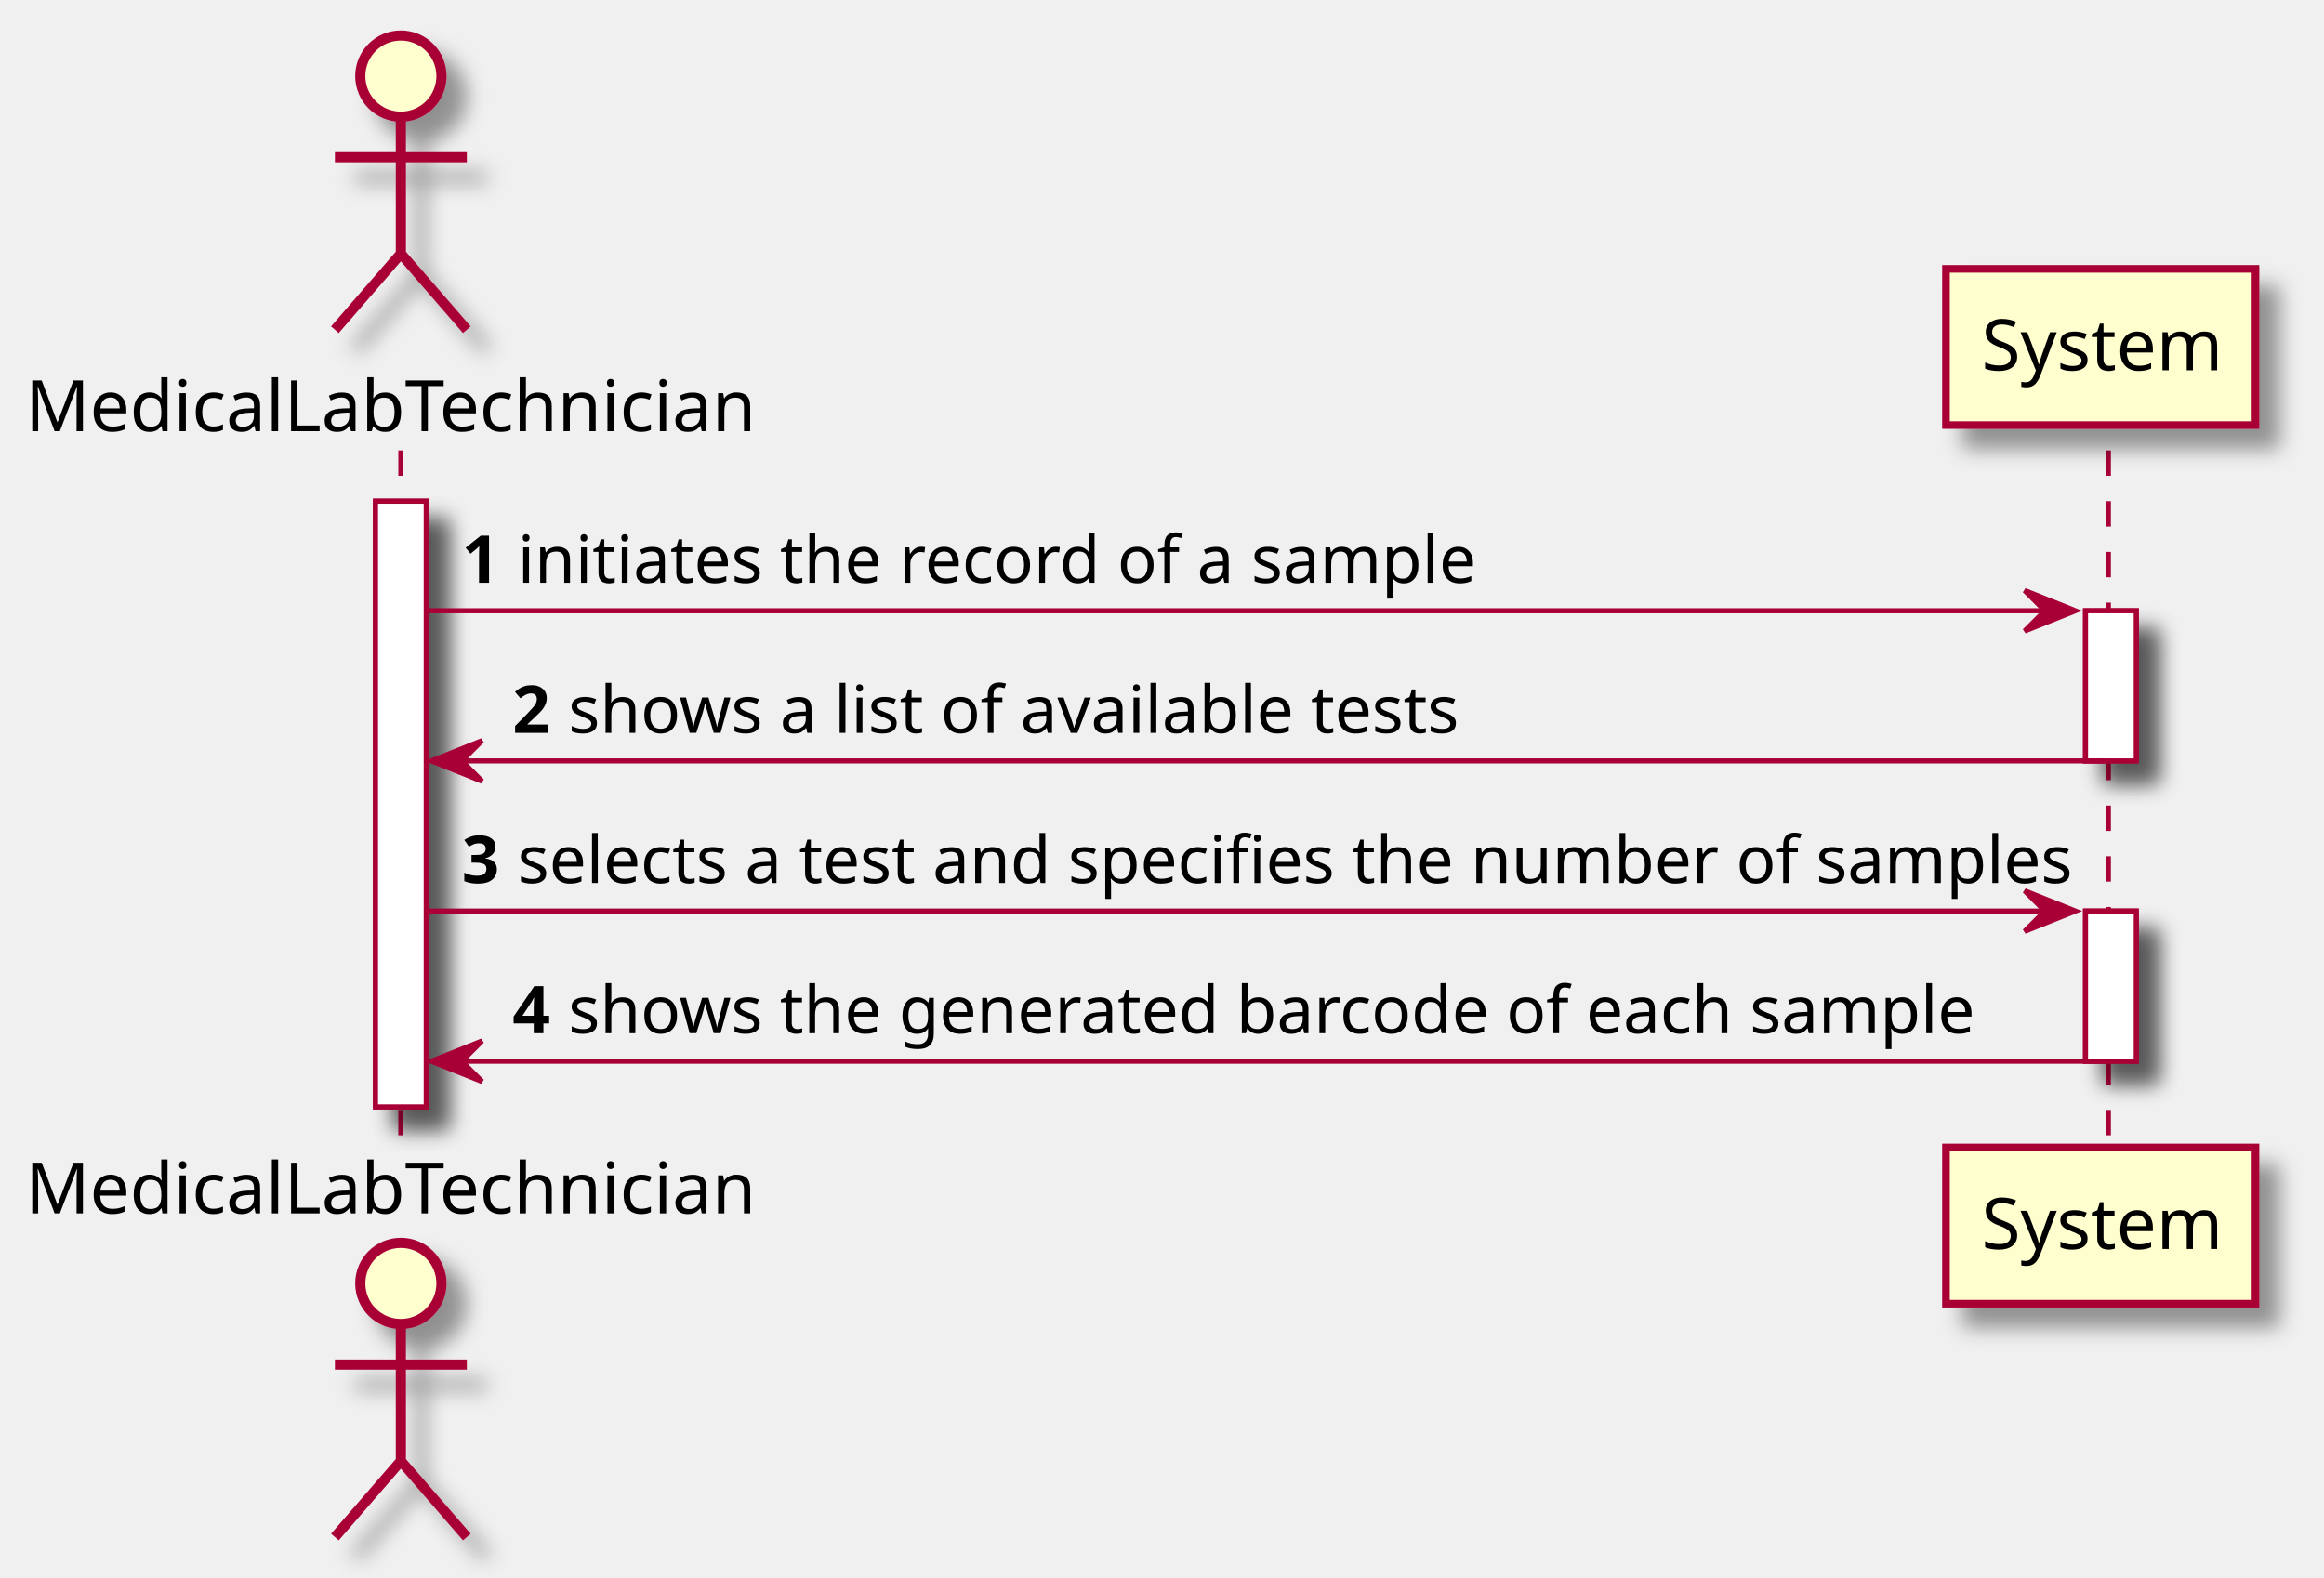
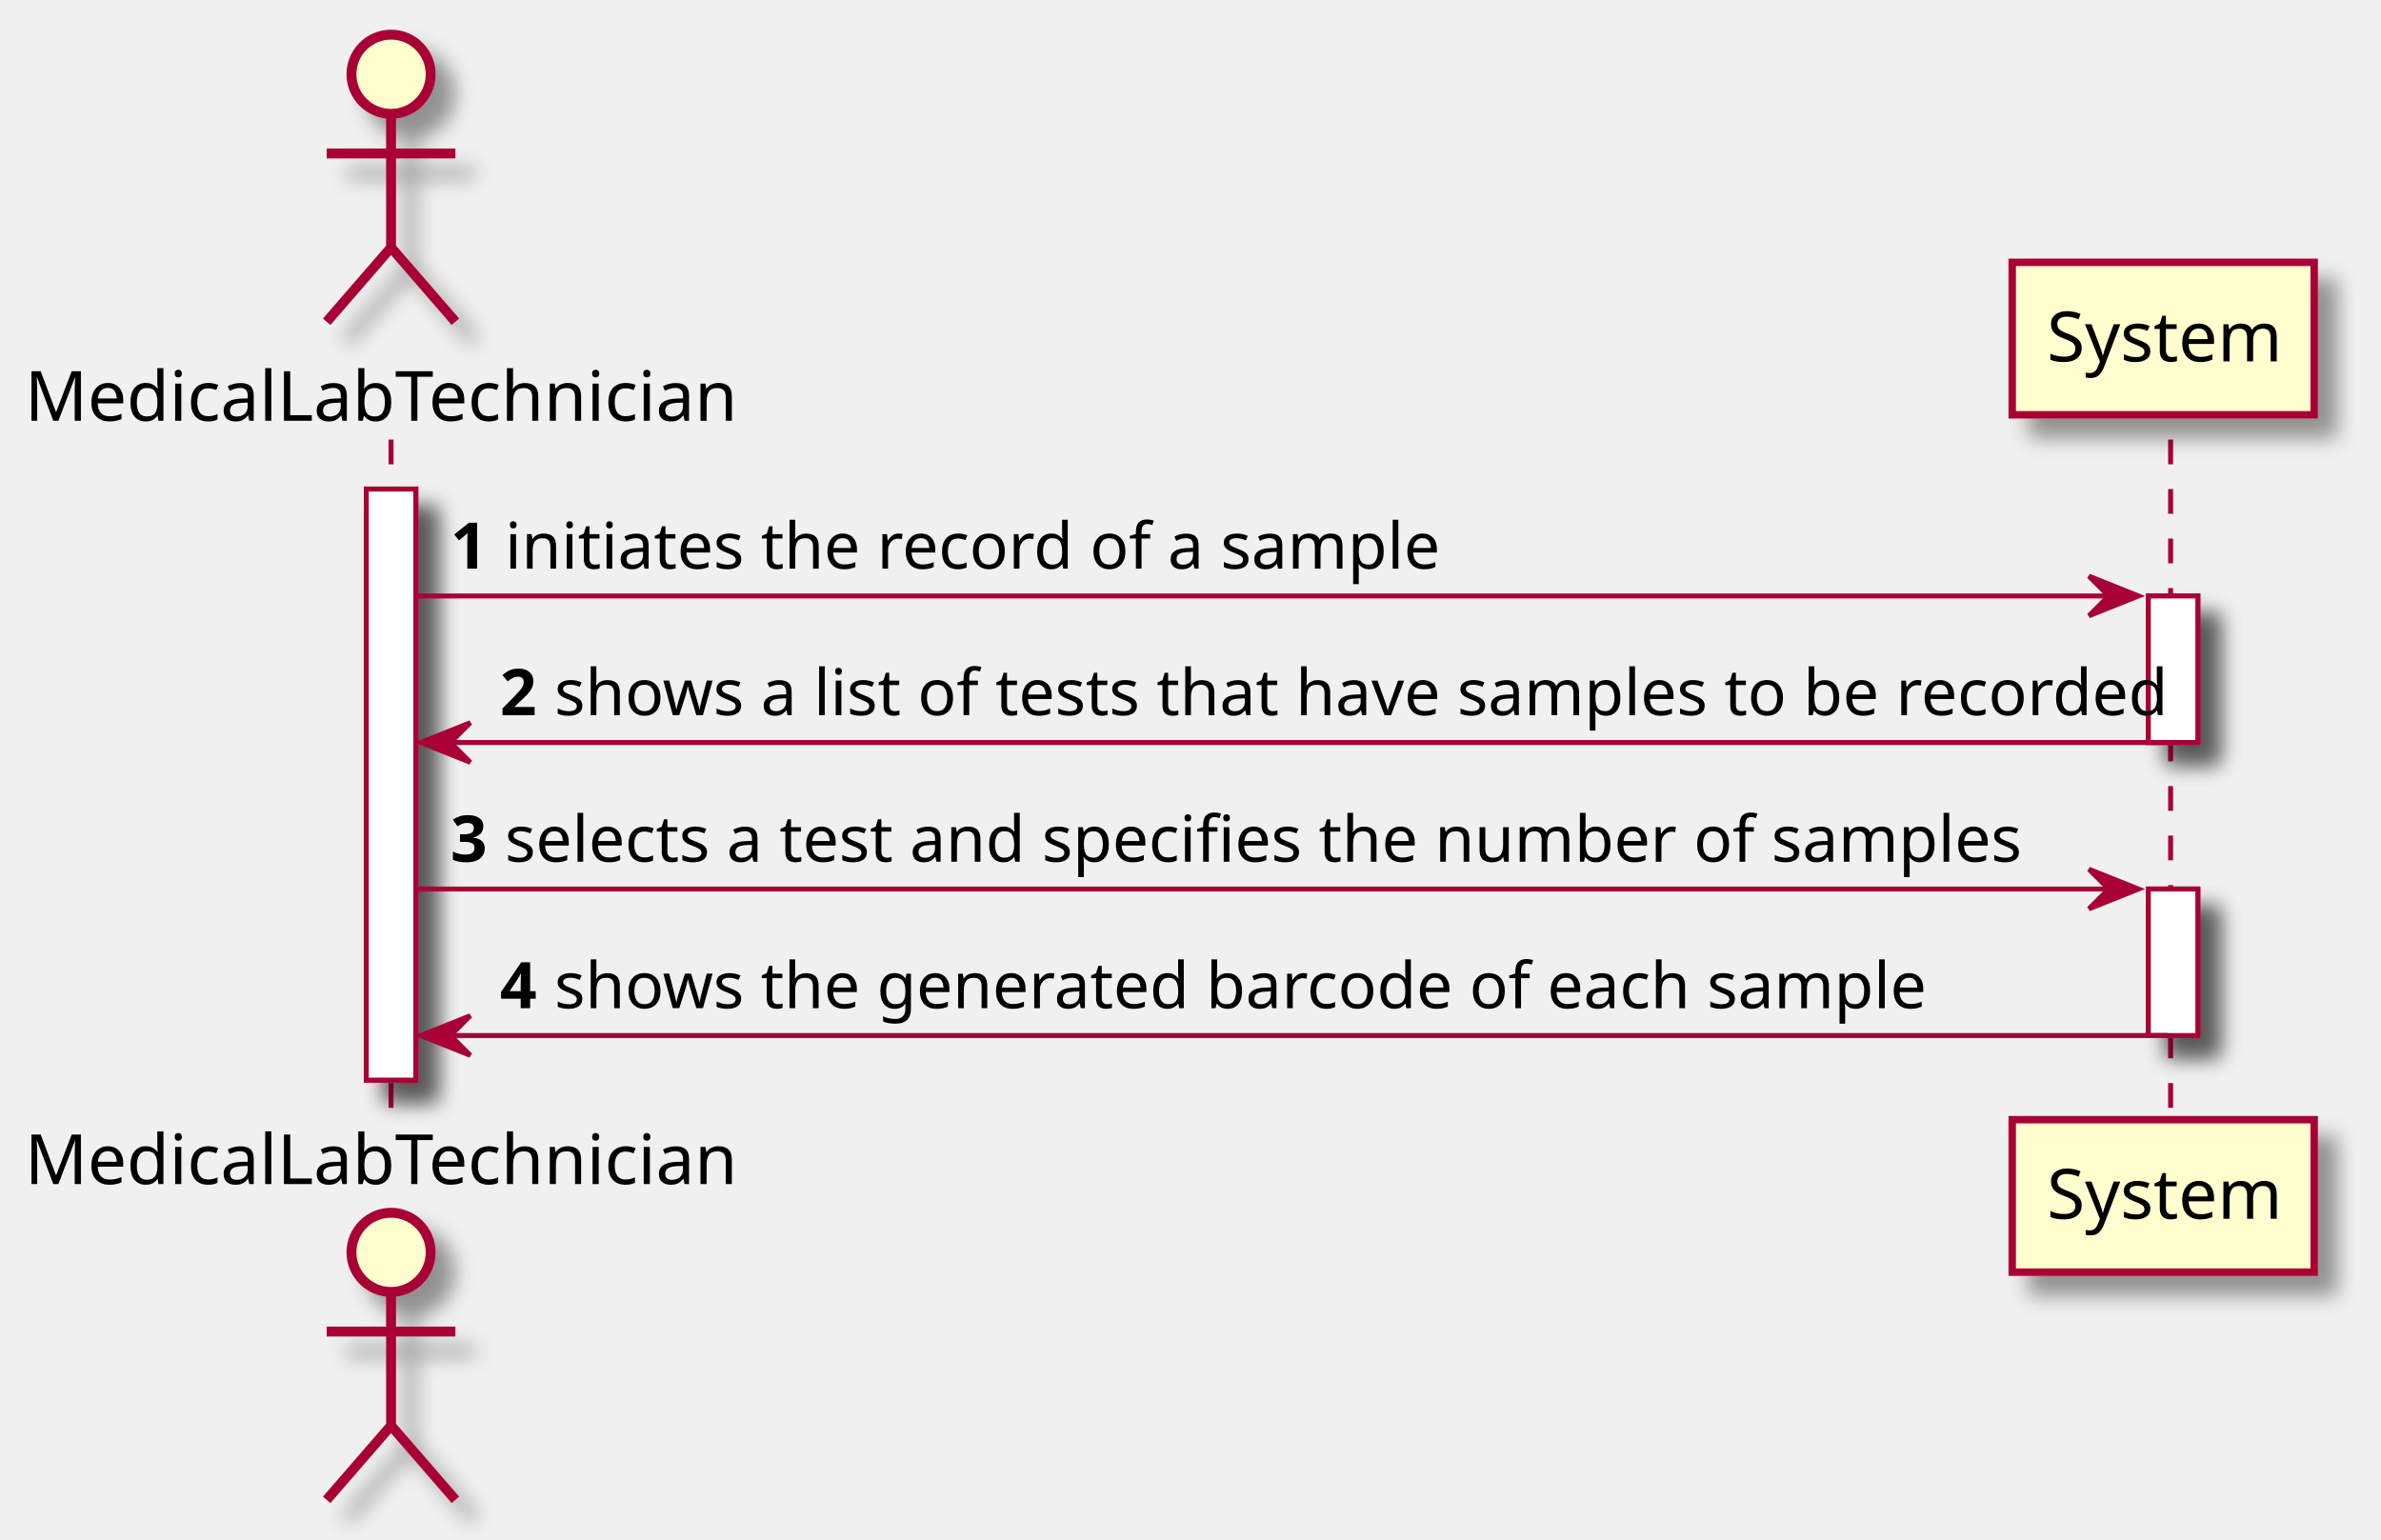
- <svg xmlns="http://www.w3.org/2000/svg" contentScriptType="application/ecmascript" contentStyleType="text/css" height="311px" preserveAspectRatio="none" style="width:458px;height:311px;" version="1.1" viewBox="0 0 458 311" width="458px" zoomAndPan="magnify">
+ <svg xmlns="http://www.w3.org/2000/svg" contentScriptType="application/ecmascript" contentStyleType="text/css" height="311px" preserveAspectRatio="none" style="width:481px;height:311px;" version="1.1" viewBox="0 0 481 311" width="481px" zoomAndPan="magnify">
  <defs>
-     <filter height="300%" id="fzw1fk8fmm74y" width="300%" x="-1" y="-1">
+     <filter height="300%" id="foqi8ihc0t2st" width="300%" x="-1" y="-1">
      <feGaussianBlur result="blurOut" stdDeviation="2.0" />
      <feColorMatrix in="blurOut" result="blurOut2" type="matrix" values="0 0 0 0 0 0 0 0 0 0 0 0 0 0 0 0 0 0 .4 0" />
      <feOffset dx="4.0" dy="4.0" in="blurOut2" result="blurOut3" />
      <feBlend in="SourceGraphic" in2="blurOut3" mode="normal" />
    </filter>
  </defs>
  <g>
-     <rect fill="#FFFFFF" filter="url(#fzw1fk8fmm74y)" height="119.4" style="stroke:#A80036;stroke-width:1.0;" width="10" x="74" y="98.8" />
-     <rect fill="#FFFFFF" filter="url(#fzw1fk8fmm74y)" height="29.6" style="stroke:#A80036;stroke-width:1.0;" width="10" x="411" y="120.4" />
-     <rect fill="#FFFFFF" filter="url(#fzw1fk8fmm74y)" height="29.6" style="stroke:#A80036;stroke-width:1.0;" width="10" x="411" y="179.6" />
+     <rect fill="#FFFFFF" filter="url(#foqi8ihc0t2st)" height="119.4" style="stroke:#A80036;stroke-width:1.0;" width="10" x="74" y="98.8" />
+     <rect fill="#FFFFFF" filter="url(#foqi8ihc0t2st)" height="29.6" style="stroke:#A80036;stroke-width:1.0;" width="10" x="434" y="120.4" />
+     <rect fill="#FFFFFF" filter="url(#foqi8ihc0t2st)" height="29.6" style="stroke:#A80036;stroke-width:1.0;" width="10" x="434" y="179.6" />
    <line style="stroke:#A80036;stroke-width:1.0;stroke-dasharray:5.0,5.0;" x1="79" x2="79" y1="88.8" y2="227.2" />
-     <line style="stroke:#A80036;stroke-width:1.0;stroke-dasharray:5.0,5.0;" x1="415.5" x2="415.5" y1="88.8" y2="227.2" />
-     <text fill="#000000" font-family="sans-serif" font-size="14" lengthAdjust="spacingAndGlyphs" textLength="142" x="5" y="85.006">MedicalLabTechnician</text>
-     <ellipse cx="79" cy="15" fill="#FEFECE" filter="url(#fzw1fk8fmm74y)" rx="8" ry="8" style="stroke:#A80036;stroke-width:2.0;" />
-     <path d="M79,23 L79,50 M66,31 L92,31 M79,50 L66,65 M79,50 L92,65 " fill="none" filter="url(#fzw1fk8fmm74y)" style="stroke:#A80036;stroke-width:2.0;" />
-     <text fill="#000000" font-family="sans-serif" font-size="14" lengthAdjust="spacingAndGlyphs" textLength="142" x="5" y="239.206">MedicalLabTechnician</text>
-     <ellipse cx="79" cy="253" fill="#FEFECE" filter="url(#fzw1fk8fmm74y)" rx="8" ry="8" style="stroke:#A80036;stroke-width:2.0;" />
-     <path d="M79,261 L79,288 M66,269 L92,269 M79,288 L66,303 M79,288 L92,303 " fill="none" filter="url(#fzw1fk8fmm74y)" style="stroke:#A80036;stroke-width:2.0;" />
-     <rect fill="#FEFECE" filter="url(#fzw1fk8fmm74y)" height="30.8" style="stroke:#A80036;stroke-width:1.5;" width="61" x="383.5" y="53" />
-     <text fill="#000000" font-family="sans-serif" font-size="14" lengthAdjust="spacingAndGlyphs" textLength="47" x="390.5" y="73.006">System</text>
-     <rect fill="#FEFECE" filter="url(#fzw1fk8fmm74y)" height="30.8" style="stroke:#A80036;stroke-width:1.5;" width="61" x="383.5" y="226.2" />
-     <text fill="#000000" font-family="sans-serif" font-size="14" lengthAdjust="spacingAndGlyphs" textLength="47" x="390.5" y="246.206">System</text>
-     <rect fill="#FFFFFF" filter="url(#fzw1fk8fmm74y)" height="119.4" style="stroke:#A80036;stroke-width:1.0;" width="10" x="74" y="98.8" />
-     <rect fill="#FFFFFF" filter="url(#fzw1fk8fmm74y)" height="29.6" style="stroke:#A80036;stroke-width:1.0;" width="10" x="411" y="120.4" />
-     <rect fill="#FFFFFF" filter="url(#fzw1fk8fmm74y)" height="29.6" style="stroke:#A80036;stroke-width:1.0;" width="10" x="411" y="179.6" />
-     <polygon fill="#A80036" points="399,116.4,409,120.4,399,124.4,403,120.4" style="stroke:#A80036;stroke-width:1.0;" />
-     <line style="stroke:#A80036;stroke-width:1.0;" x1="84" x2="405" y1="120.4" y2="120.4" />
-     <text fill="#000000" font-family="sans-serif" font-size="13" font-weight="bold" lengthAdjust="spacingAndGlyphs" textLength="7" x="91" y="114.877">1</text>
-     <text fill="#000000" font-family="sans-serif" font-size="13" lengthAdjust="spacingAndGlyphs" textLength="179" x="102" y="114.877">initiates the record of a sample</text>
+     <line style="stroke:#A80036;stroke-width:1.0;stroke-dasharray:5.0,5.0;" x1="438.5" x2="438.5" y1="88.8" y2="227.2" />
+     <text fill="#000000" font-family="sans-serif" font-size="14" lengthAdjust="spacing" textLength="142" x="5" y="85.006">MedicalLabTechnician</text>
+     <ellipse cx="79" cy="15" fill="#FEFECE" filter="url(#foqi8ihc0t2st)" rx="8" ry="8" style="stroke:#A80036;stroke-width:2.0;" />
+     <path d="M79,23 L79,50 M66,31 L92,31 M79,50 L66,65 M79,50 L92,65 " fill="none" filter="url(#foqi8ihc0t2st)" style="stroke:#A80036;stroke-width:2.0;" />
+     <text fill="#000000" font-family="sans-serif" font-size="14" lengthAdjust="spacing" textLength="142" x="5" y="239.206">MedicalLabTechnician</text>
+     <ellipse cx="79" cy="253" fill="#FEFECE" filter="url(#foqi8ihc0t2st)" rx="8" ry="8" style="stroke:#A80036;stroke-width:2.0;" />
+     <path d="M79,261 L79,288 M66,269 L92,269 M79,288 L66,303 M79,288 L92,303 " fill="none" filter="url(#foqi8ihc0t2st)" style="stroke:#A80036;stroke-width:2.0;" />
+     <rect fill="#FEFECE" filter="url(#foqi8ihc0t2st)" height="30.8" style="stroke:#A80036;stroke-width:1.5;" width="61" x="406.5" y="53" />
+     <text fill="#000000" font-family="sans-serif" font-size="14" lengthAdjust="spacing" textLength="47" x="413.5" y="73.006">System</text>
+     <rect fill="#FEFECE" filter="url(#foqi8ihc0t2st)" height="30.8" style="stroke:#A80036;stroke-width:1.5;" width="61" x="406.5" y="226.2" />
+     <text fill="#000000" font-family="sans-serif" font-size="14" lengthAdjust="spacing" textLength="47" x="413.5" y="246.206">System</text>
+     <rect fill="#FFFFFF" filter="url(#foqi8ihc0t2st)" height="119.4" style="stroke:#A80036;stroke-width:1.0;" width="10" x="74" y="98.8" />
+     <rect fill="#FFFFFF" filter="url(#foqi8ihc0t2st)" height="29.6" style="stroke:#A80036;stroke-width:1.0;" width="10" x="434" y="120.4" />
+     <rect fill="#FFFFFF" filter="url(#foqi8ihc0t2st)" height="29.6" style="stroke:#A80036;stroke-width:1.0;" width="10" x="434" y="179.6" />
+     <polygon fill="#A80036" points="422,116.4,432,120.4,422,124.4,426,120.4" style="stroke:#A80036;stroke-width:1.0;" />
+     <line style="stroke:#A80036;stroke-width:1.0;" x1="84" x2="428" y1="120.4" y2="120.4" />
+     <text fill="#000000" font-family="sans-serif" font-size="13" font-weight="bold" lengthAdjust="spacing" textLength="7" x="91" y="114.877">1</text>
+     <text fill="#000000" font-family="sans-serif" font-size="13" lengthAdjust="spacing" textLength="179" x="102" y="114.877">initiates the record of a sample</text>
    <polygon fill="#A80036" points="95,146,85,150,95,154,91,150" style="stroke:#A80036;stroke-width:1.0;" />
-     <line style="stroke:#A80036;stroke-width:1.0;" x1="89" x2="415" y1="150" y2="150" />
-     <text fill="#000000" font-family="sans-serif" font-size="13" font-weight="bold" lengthAdjust="spacingAndGlyphs" textLength="7" x="101" y="144.477">2</text>
-     <text fill="#000000" font-family="sans-serif" font-size="13" lengthAdjust="spacingAndGlyphs" textLength="172" x="112" y="144.477">shows a list of available tests</text>
-     <polygon fill="#A80036" points="399,175.6,409,179.6,399,183.6,403,179.6" style="stroke:#A80036;stroke-width:1.0;" />
-     <line style="stroke:#A80036;stroke-width:1.0;" x1="84" x2="405" y1="179.6" y2="179.6" />
-     <text fill="#000000" font-family="sans-serif" font-size="13" font-weight="bold" lengthAdjust="spacingAndGlyphs" textLength="7" x="91" y="174.077">3</text>
-     <text fill="#000000" font-family="sans-serif" font-size="13" lengthAdjust="spacingAndGlyphs" textLength="297" x="102" y="174.077">selects a test and specifies the number of samples</text>
+     <line style="stroke:#A80036;stroke-width:1.0;" x1="89" x2="438" y1="150" y2="150" />
+     <text fill="#000000" font-family="sans-serif" font-size="13" font-weight="bold" lengthAdjust="spacing" textLength="7" x="101" y="144.477">2</text>
+     <text fill="#000000" font-family="sans-serif" font-size="13" lengthAdjust="spacing" textLength="315" x="112" y="144.477">shows a list of tests that have samples to be recorded</text>
+     <polygon fill="#A80036" points="422,175.6,432,179.6,422,183.6,426,179.6" style="stroke:#A80036;stroke-width:1.0;" />
+     <line style="stroke:#A80036;stroke-width:1.0;" x1="84" x2="428" y1="179.6" y2="179.6" />
+     <text fill="#000000" font-family="sans-serif" font-size="13" font-weight="bold" lengthAdjust="spacing" textLength="7" x="91" y="174.077">3</text>
+     <text fill="#000000" font-family="sans-serif" font-size="13" lengthAdjust="spacing" textLength="297" x="102" y="174.077">selects a test and specifies the number of samples</text>
    <polygon fill="#A80036" points="95,205.2,85,209.2,95,213.2,91,209.2" style="stroke:#A80036;stroke-width:1.0;" />
-     <line style="stroke:#A80036;stroke-width:1.0;" x1="89" x2="415" y1="209.2" y2="209.2" />
-     <text fill="#000000" font-family="sans-serif" font-size="13" font-weight="bold" lengthAdjust="spacingAndGlyphs" textLength="7" x="101" y="203.677">4</text>
-     <text fill="#000000" font-family="sans-serif" font-size="13" lengthAdjust="spacingAndGlyphs" textLength="263" x="112" y="203.677">shows the generated barcode of each sample</text>
+     <line style="stroke:#A80036;stroke-width:1.0;" x1="89" x2="438" y1="209.2" y2="209.2" />
+     <text fill="#000000" font-family="sans-serif" font-size="13" font-weight="bold" lengthAdjust="spacing" textLength="7" x="101" y="203.677">4</text>
+     <text fill="#000000" font-family="sans-serif" font-size="13" lengthAdjust="spacing" textLength="263" x="112" y="203.677">shows the generated barcode of each sample</text>
  </g>
</svg>
